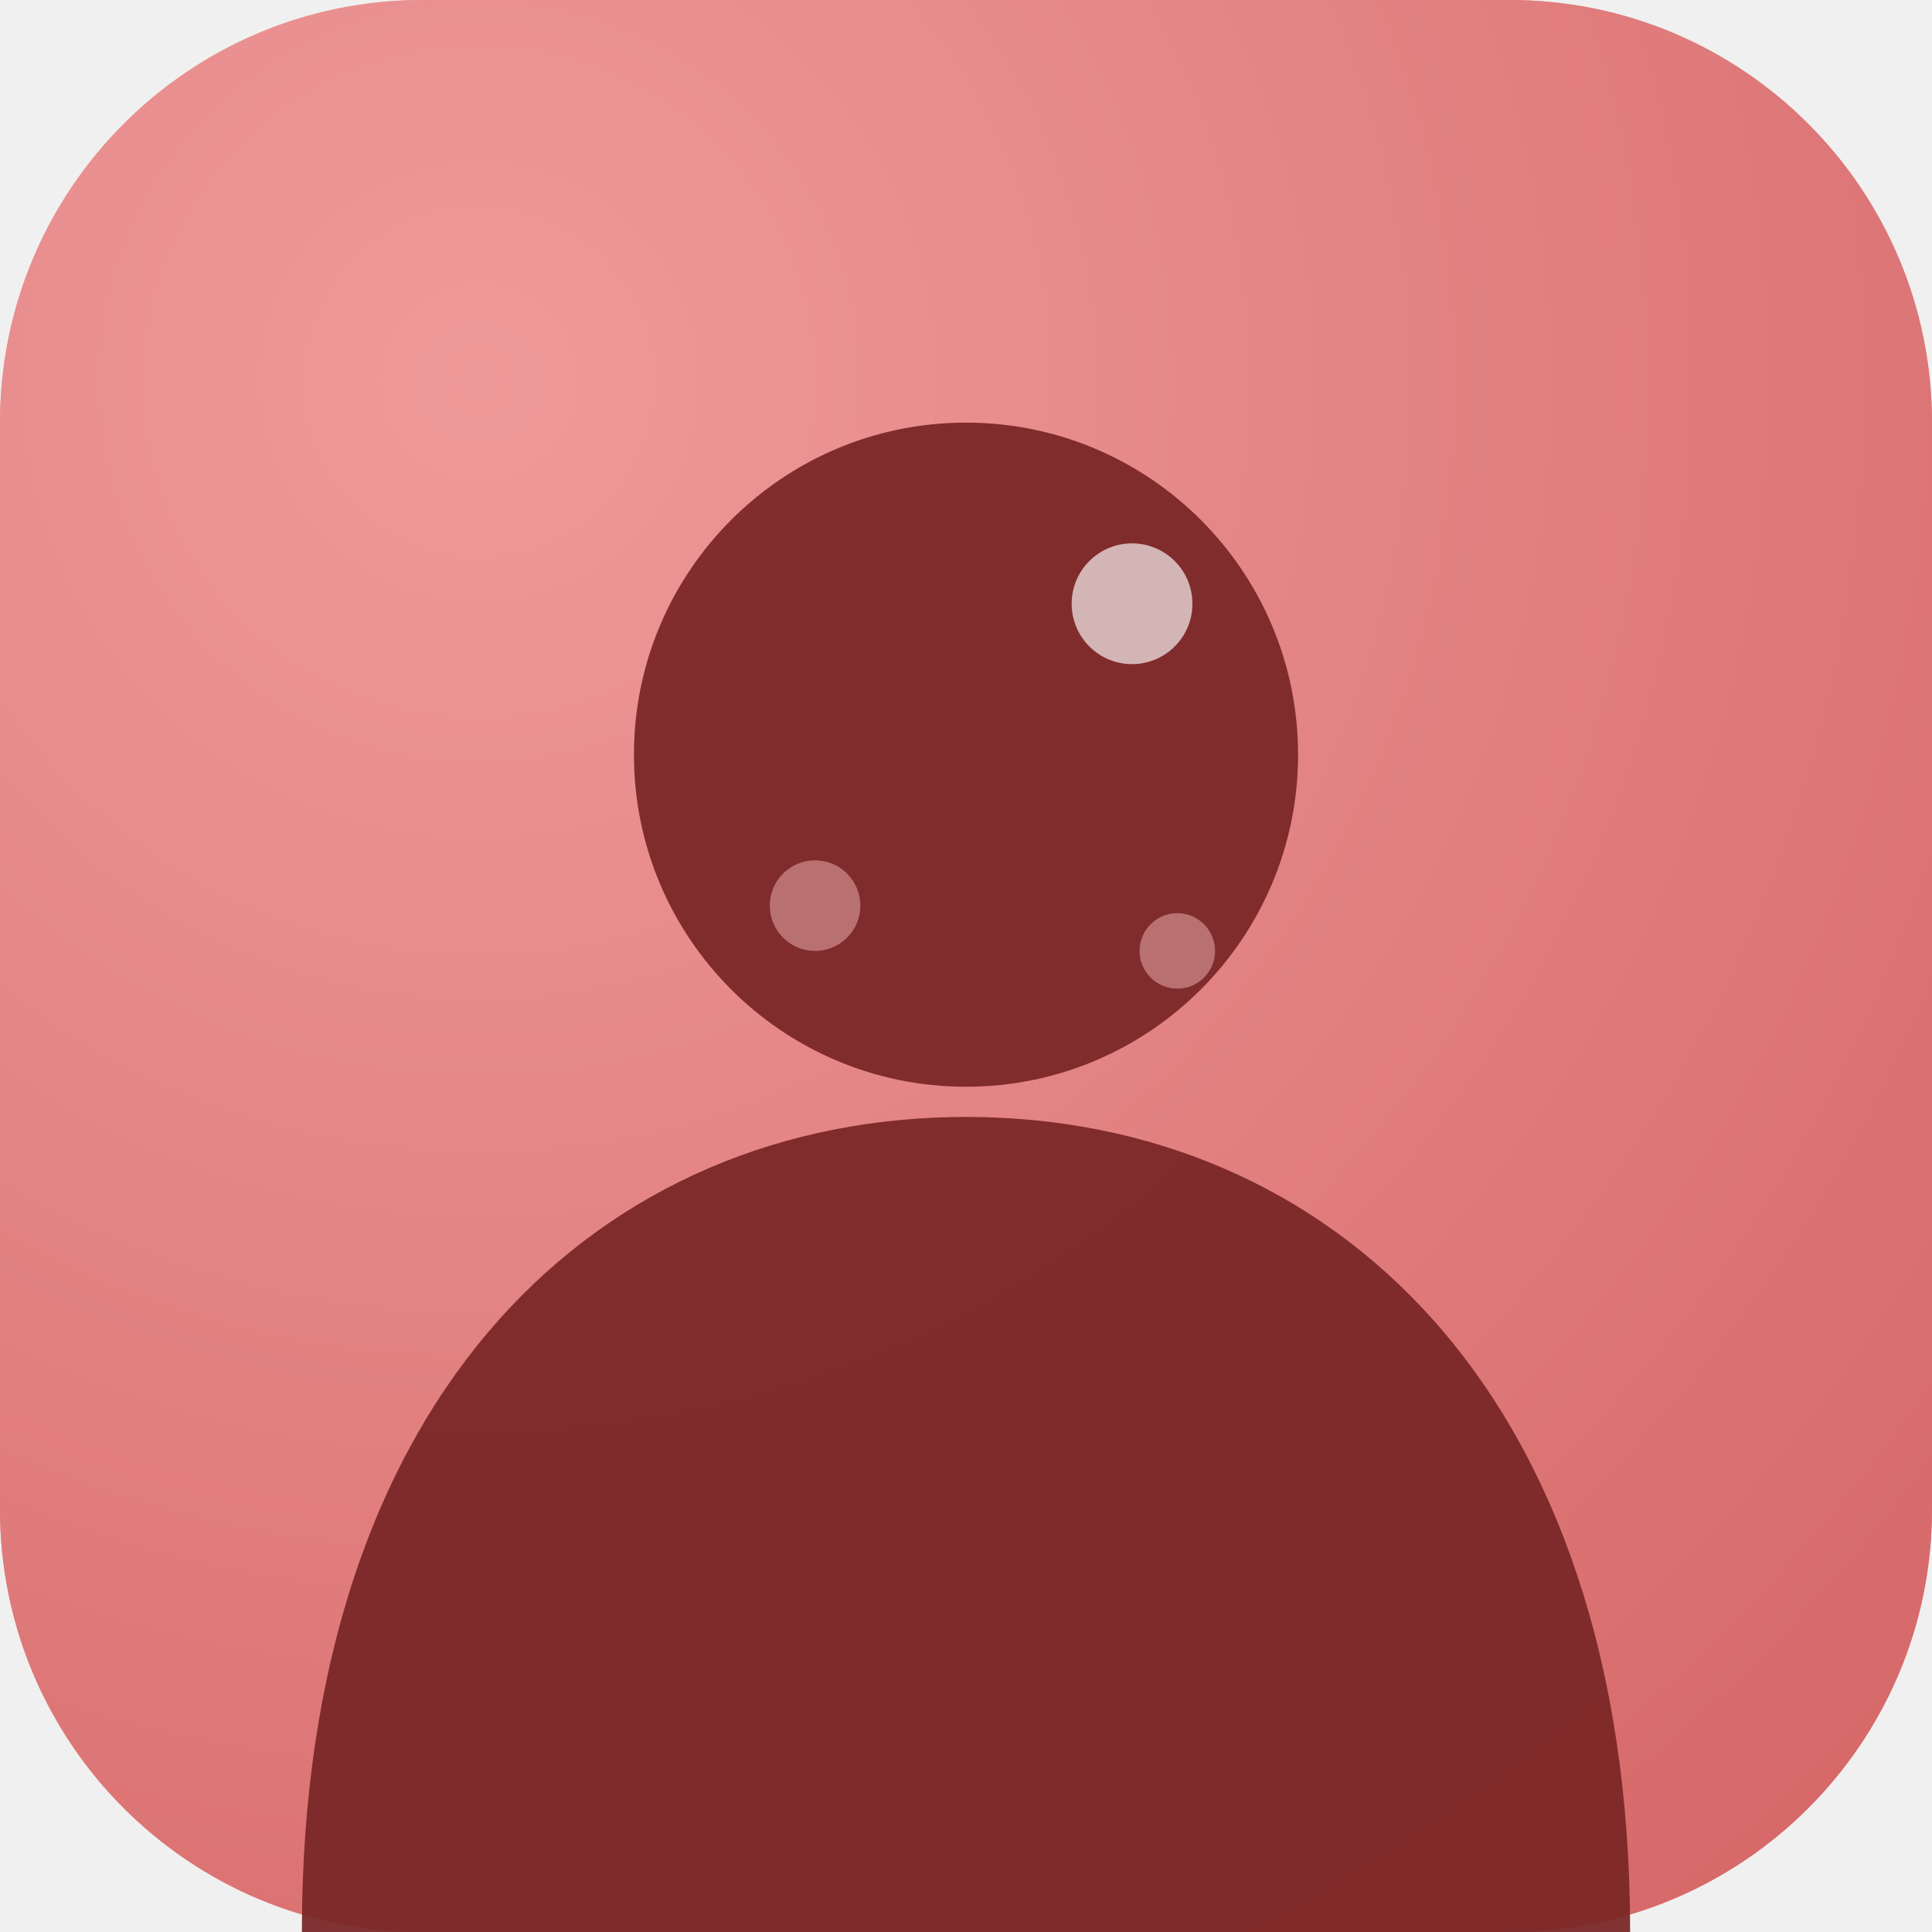
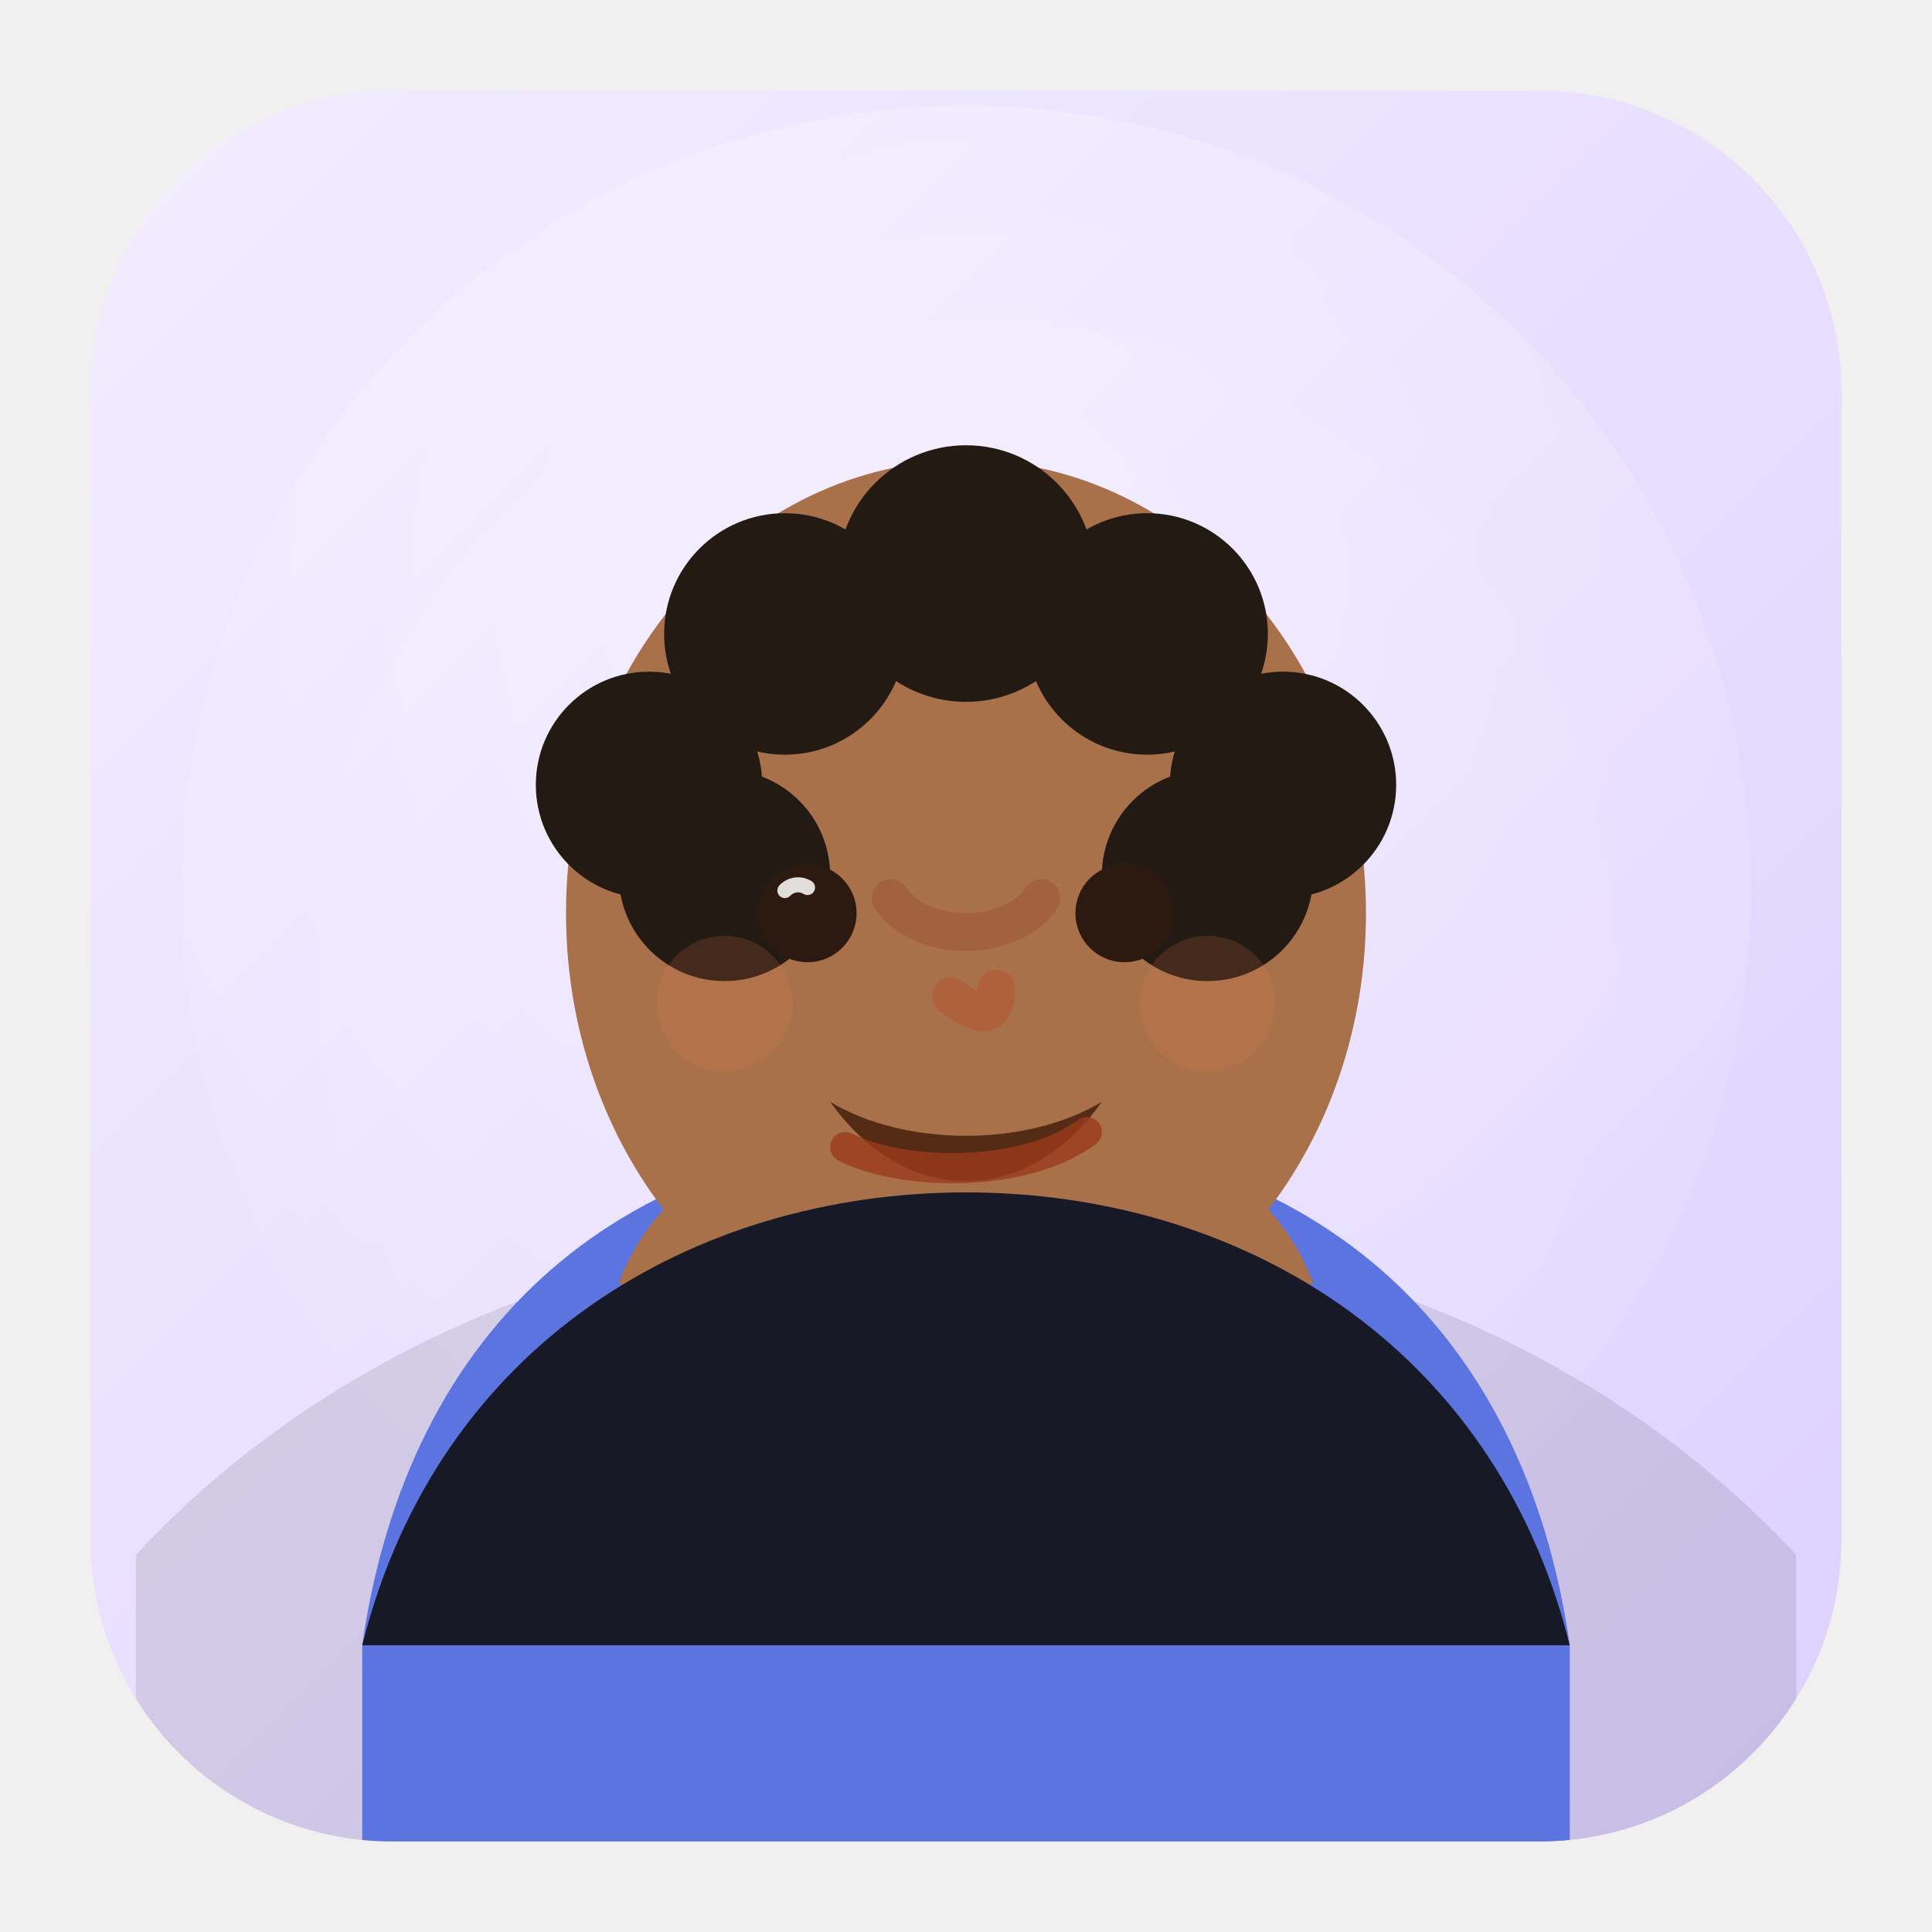
- <svg xmlns="http://www.w3.org/2000/svg" viewBox="0 0 128 128">
+ <svg viewBox="0 0 256 256" role="img" aria-label="Emre — 2ElBul avatar">
  <defs>
-     <radialGradient id="g" cx="0.25" cy="0.2" r="1.1">
-       <stop offset="0" stop-color="#EF9A9A" />
-       <stop offset="1" stop-color="#D46464" />
+     <linearGradient id="bg-j" x1="0" y1="0" x2="1" y2="1">
+       <stop offset="0" stop-color="#f3edff" />
+       <stop offset="1" stop-color="#ddd1ff" />
+     </linearGradient>
+     <radialGradient id="glow-j" cx="0.5" cy="0.3" r="0.75">
+       <stop offset="0" stop-color="#ffffff" stop-opacity="0.35" />
+       <stop offset="1" stop-color="#ffffff" stop-opacity="0" />
    </radialGradient>
+     <clipPath id="clip-j">
+       <rect x="12" y="12" width="232" height="232" rx="40" />
+     </clipPath>
  </defs>
-   <rect width="128" height="128" rx="28" fill="#EF9A9A" />
-   <rect width="128" height="128" rx="28" fill="url(#g)" />
-   <circle cx="64" cy="50" r="22" fill="#7A2626" opacity="0.94" />
-   <path d="M20 128 C20 92 40 74 64 74 C88 74 108 92 108 128 Z" fill="#7A2626" opacity="0.94" />
-   <circle cx="75" cy="40" r="4" fill="#FFFFFF" opacity="0.65" />
-   <circle cx="54" cy="60" r="3" fill="#F2B4B4" opacity="0.5" />
-   <circle cx="78" cy="63" r="2.5" fill="#F2B4B4" opacity="0.5" />
+   <g clip-path="url(#clip-j)">
+     <rect x="12" y="12" width="232" height="232" rx="40" fill="url(#bg-j)" />
+     <circle cx="128" cy="118" r="104" fill="url(#glow-j)" />
+     <circle cx="128" cy="128" r="86" fill="#ffffff" opacity="0.05" />
+     <path d="M18 206 C46 176 86 162 128 162 C170 162 210 176 238 206 L238 244 L18 244 Z" fill="#000" opacity="0.10" />
+     <path d="M48 218 C54 176 82 150 128 150 C174 150 202 176 208 218 L208 248 L48 248 Z" fill="#5b74e0" />
+     <path d="M82 170 C88 154 106 146 128 146 C150 146 168 154 174 170 C160 178 96 178 82 170 Z" fill="#a9714a" />
+     <ellipse cx="128" cy="121" rx="53" ry="60" fill="#a9714a" />
+     <g fill="#241a14">
+       <circle cx="86" cy="104" r="15" />
+       <circle cx="104" cy="84" r="16" />
+       <circle cx="128" cy="76" r="17" />
+       <circle cx="152" cy="84" r="16" />
+       <circle cx="170" cy="104" r="15" />
+       <circle cx="96" cy="116" r="14" />
+       <circle cx="160" cy="116" r="14" />
+     </g>
+     <path d="M118 119 C122 125 134 125 138 119" fill="none" stroke="#8a2b18" stroke-width="5" stroke-linecap="round" opacity="0.22" />
+     <g fill="#2c1a10">
+       <circle cx="107" cy="121" r="6.5" />
+       <circle cx="149" cy="121" r="6.5" />
+     </g>
+     <path d="M104 118 a2.4 2.4 0 0 1 3-0.4" fill="none" stroke="#fff" stroke-width="2" stroke-linecap="round" opacity="0.85" />
+     <path d="M98 199 C106 199 114 197 120 197" fill="none" stroke="#20150e" stroke-width="7" stroke-linecap="round" />
+     <path d="M136 197 C142 197 150 199 158 199" fill="none" stroke="#20150e" stroke-width="7" stroke-linecap="round" />
+     <path d="M126 132 C130 135 132 135 132 131" fill="none" stroke="#b0572e" stroke-width="5" stroke-linecap="round" opacity="0.6" />
+     <path d="M110 146 C120 160 136 160 146 146 C136 152 120 152 110 146 Z" fill="#4a2410" opacity="0.9" />
+     <path d="M112 152 C120 156 136 156 144 150" fill="none" stroke="#9a3a1a" stroke-width="4" stroke-linecap="round" opacity="0.8" />
+     <path d="M48 218 C58 178 92 158 128 158 C164 158 198 178 208 218 Z" fill="#171926" />
+     <circle cx="96" cy="133" r="9" fill="#eb7d4a" opacity="0.16" />
+     <circle cx="160" cy="133" r="9" fill="#eb7d4a" opacity="0.16" />
+   </g>
</svg>
